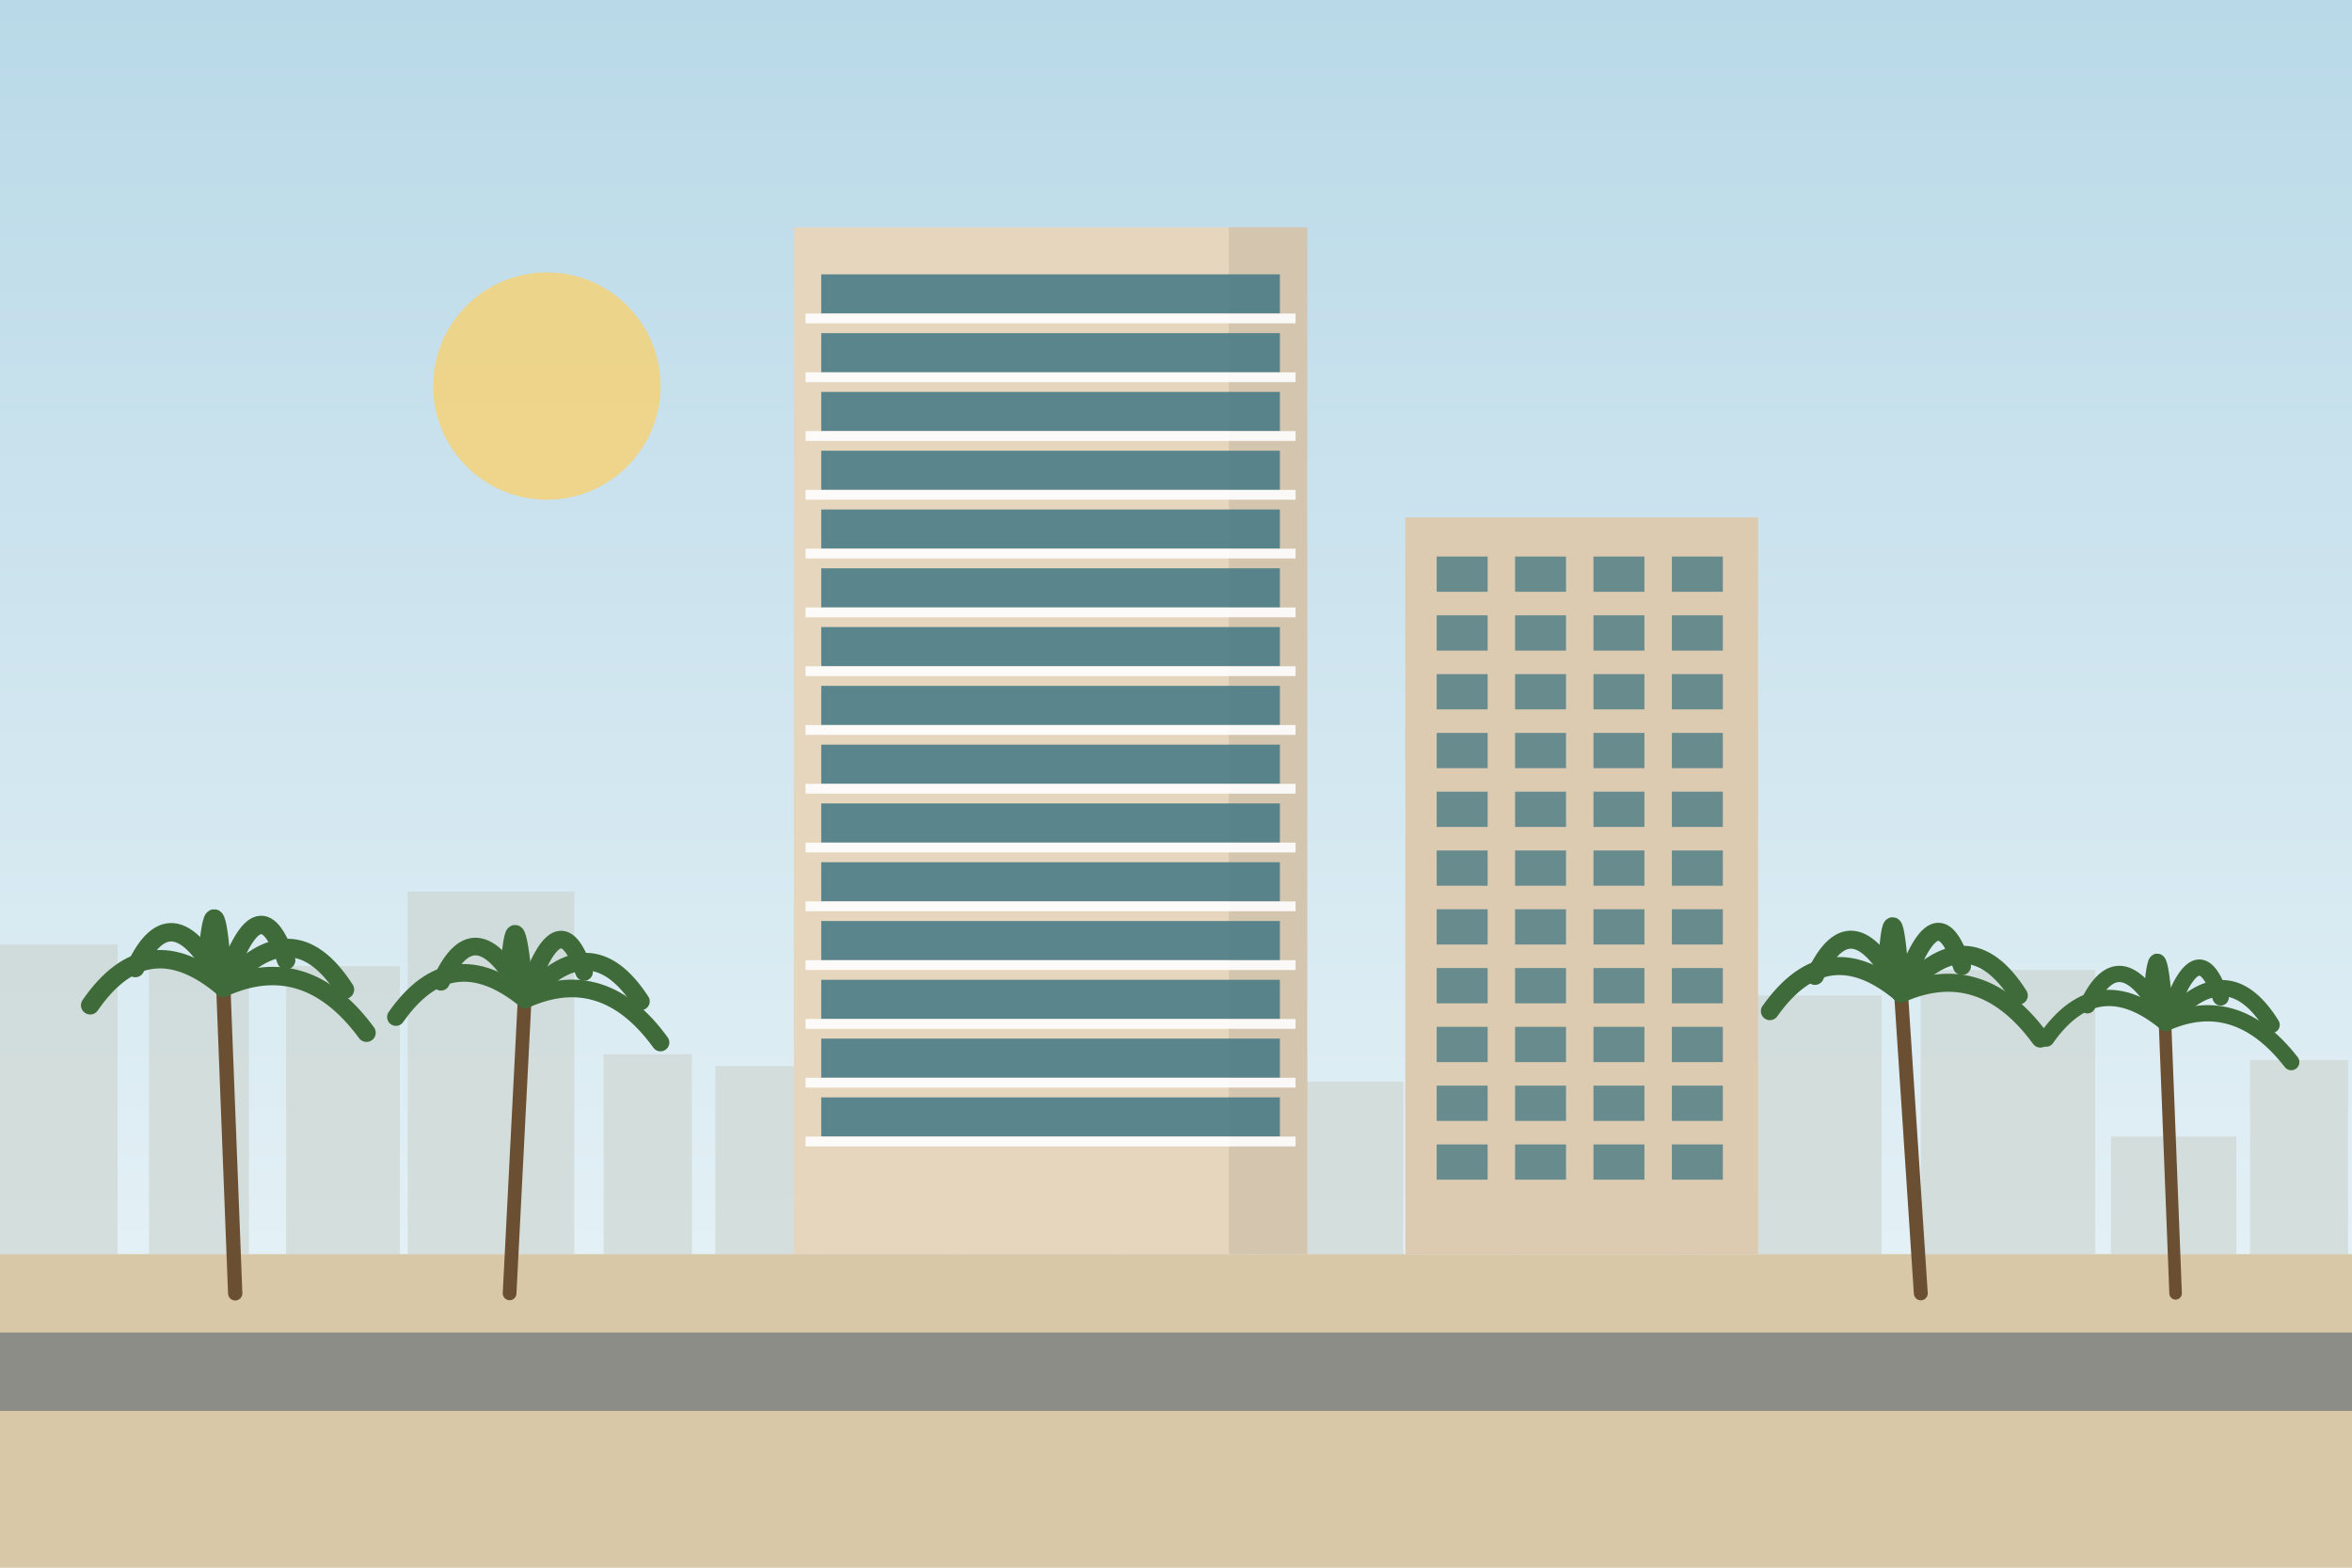
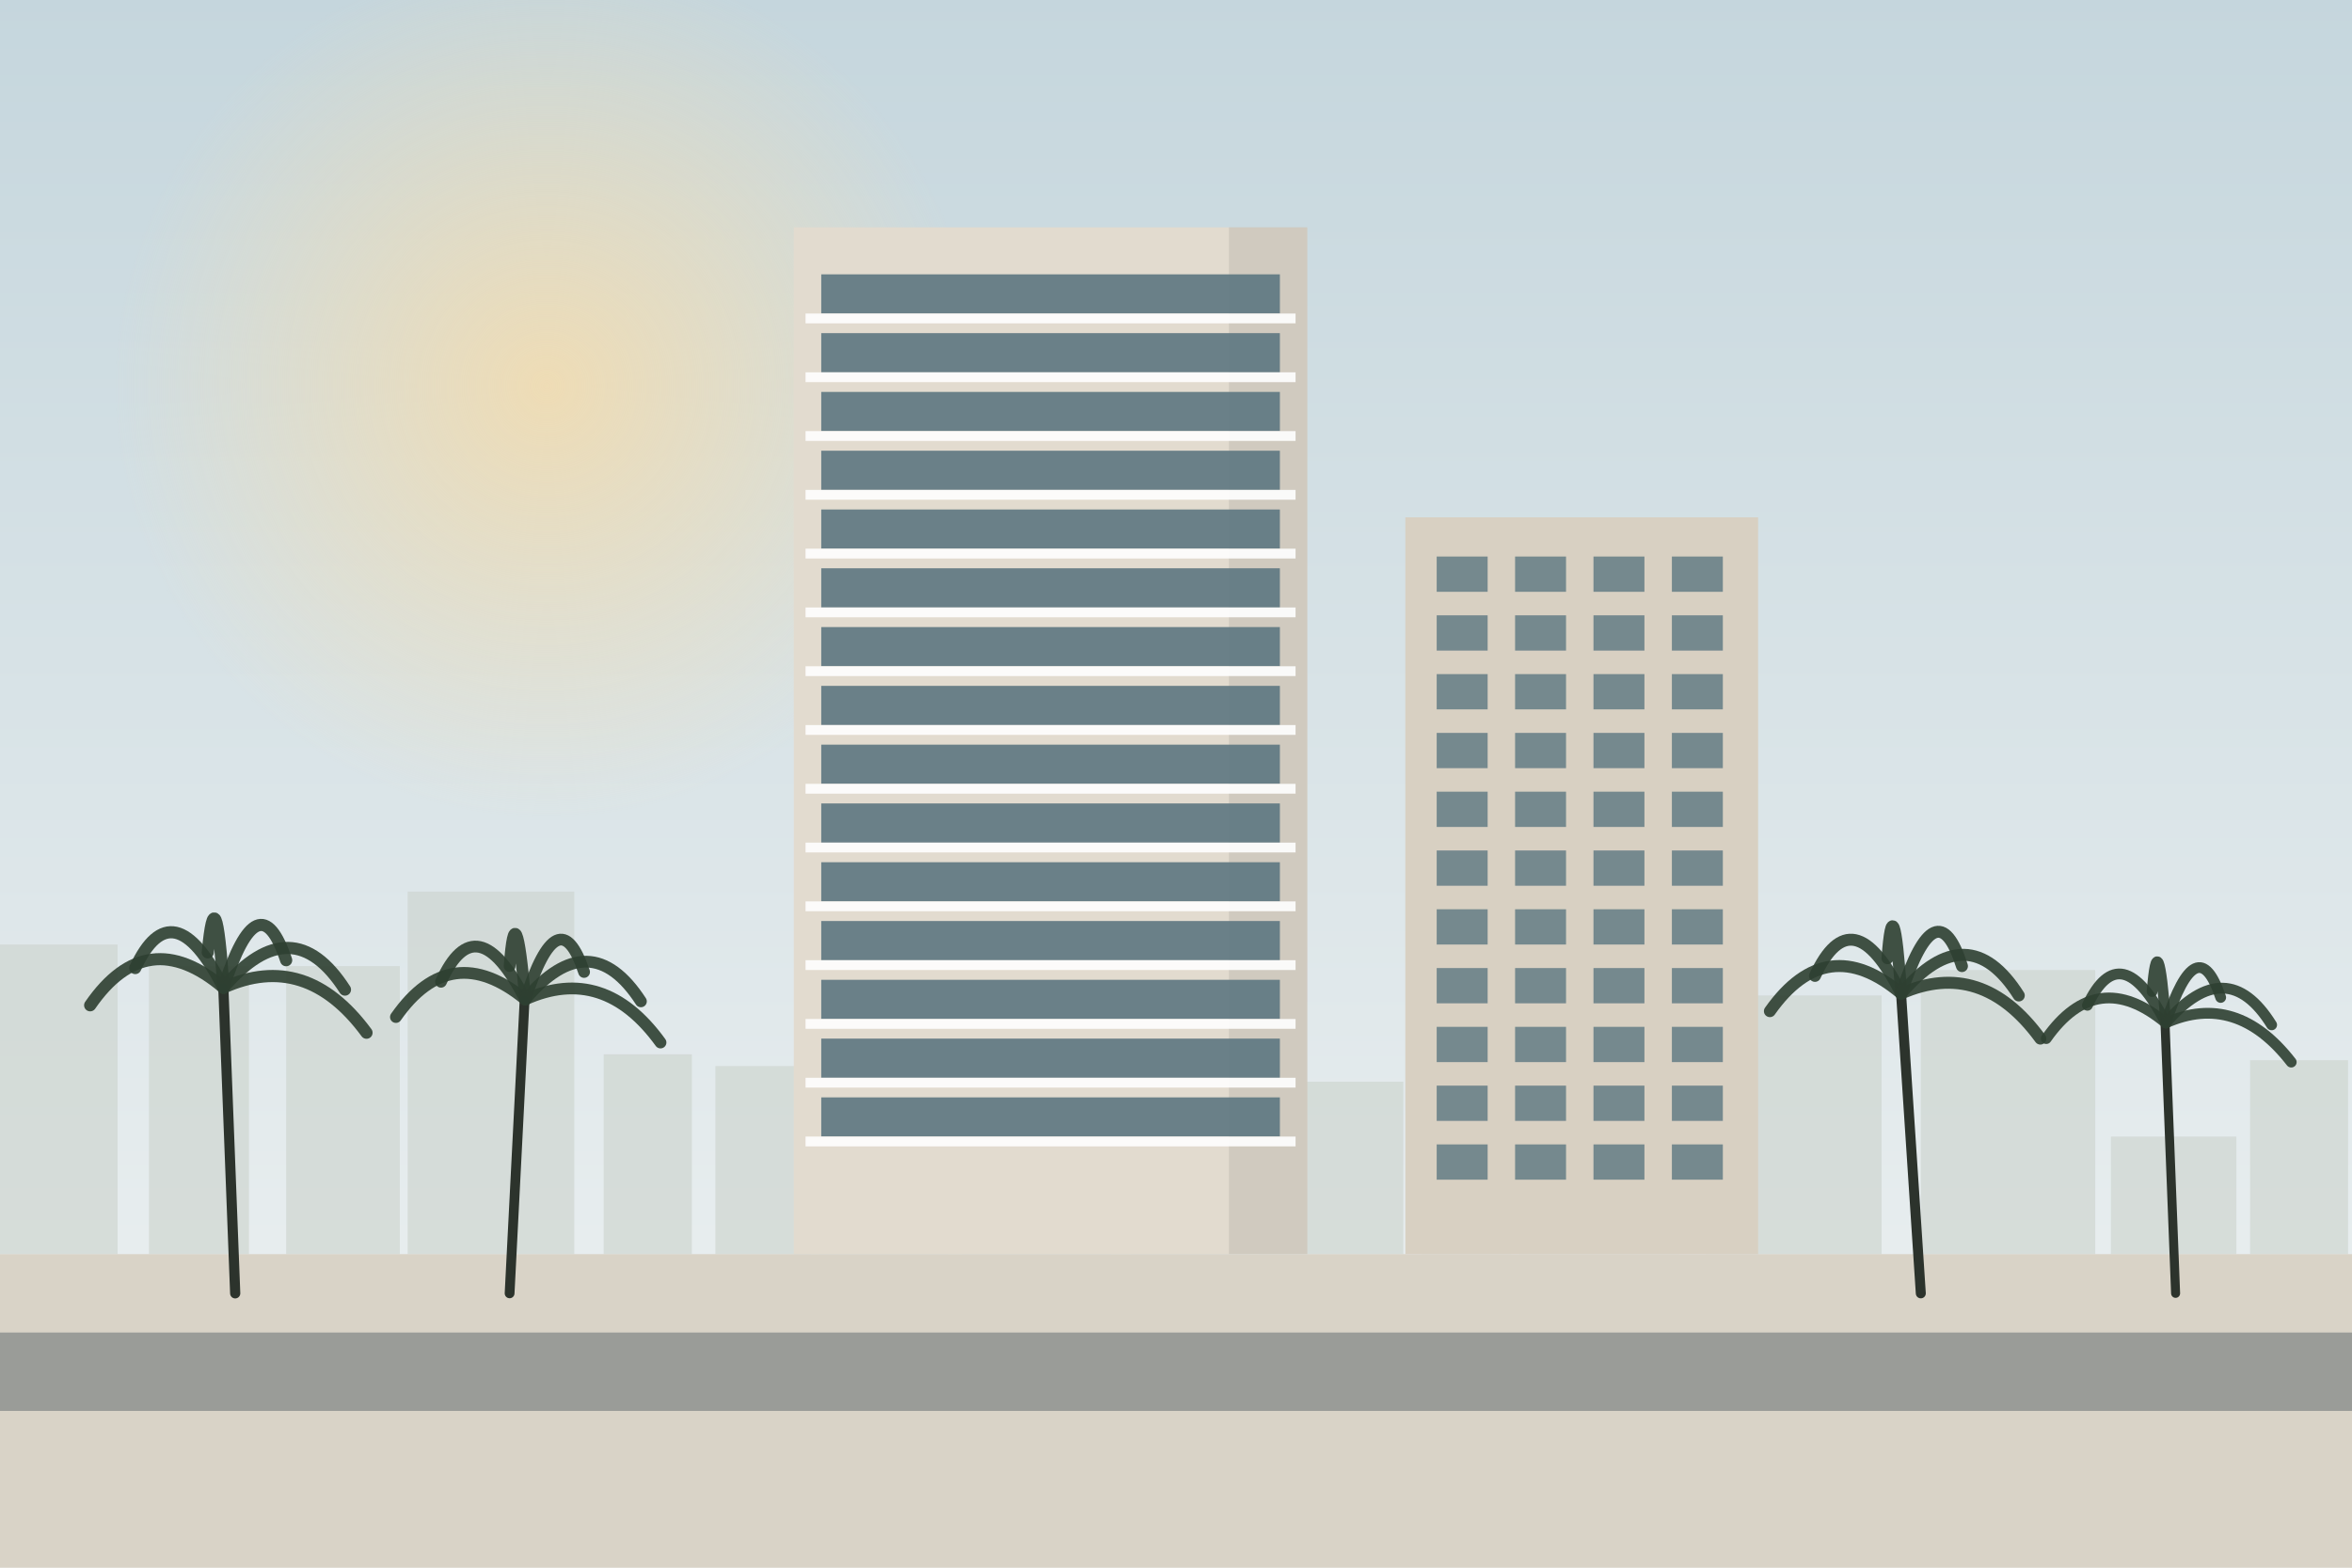
<svg xmlns="http://www.w3.org/2000/svg" viewBox="0 0 1200 800">
  <defs>
    <linearGradient id="s" x1="0" y1="0" x2="0" y2="1">
-       <stop offset="0" stop-color="#b9d9e8" />
-       <stop offset="1" stop-color="#eef6f9" />
+       <stop offset="0" stop-color="#c5d6dd" />
+       <stop offset="1" stop-color="#f0f3f3" />
    </linearGradient>
  </defs>
  <rect width="1200" height="800" fill="url(#s)" />
-   <circle cx="279" cy="197" r="58" fill="#f5d27a" opacity=".85" />
+   <radialGradient id="g">
+     <stop offset="0" stop-color="#f2dcb0" stop-opacity=".9" />
+     <stop offset="1" stop-color="#f2dcb0" stop-opacity="0" />
+   </radialGradient>
+   <circle cx="279" cy="197" r="220" fill="url(#g)" />
  <rect x="-20" y="482" width="80" height="158" fill="#c9cfc9" opacity=".55" />
  <rect x="76" y="493" width="51" height="147" fill="#c9cfc9" opacity=".55" />
  <rect x="146" y="493" width="58" height="147" fill="#c9cfc9" opacity=".55" />
  <rect x="208" y="455" width="85" height="185" fill="#c9cfc9" opacity=".55" />
  <rect x="308" y="538" width="45" height="102" fill="#c9cfc9" opacity=".55" />
  <rect x="365" y="544" width="49" height="96" fill="#c9cfc9" opacity=".55" />
  <rect x="418" y="521" width="66" height="119" fill="#c9cfc9" opacity=".55" />
  <rect x="491" y="522" width="76" height="118" fill="#c9cfc9" opacity=".55" />
  <rect x="577" y="528" width="61" height="112" fill="#c9cfc9" opacity=".55" />
  <rect x="642" y="552" width="74" height="88" fill="#c9cfc9" opacity=".55" />
  <rect x="725" y="516" width="46" height="124" fill="#c9cfc9" opacity=".55" />
  <rect x="775" y="572" width="82" height="68" fill="#c9cfc9" opacity=".55" />
  <rect x="870" y="508" width="90" height="132" fill="#c9cfc9" opacity=".55" />
  <rect x="980" y="495" width="89" height="145" fill="#c9cfc9" opacity=".55" />
  <rect x="1077" y="580" width="64" height="60" fill="#c9cfc9" opacity=".55" />
  <rect x="1148" y="541" width="50" height="99" fill="#c9cfc9" opacity=".55" />
-   <rect x="405" y="116" width="262" height="524" fill="#e6d6bd" />
+   <rect x="405" y="116" width="262" height="524" fill="#e2dbcf" />
  <rect x="627" y="116" width="40" height="524" fill="#000" opacity=".08" />
-   <rect x="419" y="140" width="234" height="20" fill="#4b7c86" opacity=".9" />
+   <rect x="419" y="140" width="234" height="20" fill="#5d7781" opacity=".9" />
  <rect x="411" y="160" width="250" height="5" fill="#fff" opacity=".9" />
-   <rect x="419" y="170" width="234" height="20" fill="#4b7c86" opacity=".9" />
+   <rect x="419" y="170" width="234" height="20" fill="#5d7781" opacity=".9" />
  <rect x="411" y="190" width="250" height="5" fill="#fff" opacity=".9" />
-   <rect x="419" y="200" width="234" height="20" fill="#4b7c86" opacity=".9" />
+   <rect x="419" y="200" width="234" height="20" fill="#5d7781" opacity=".9" />
  <rect x="411" y="220" width="250" height="5" fill="#fff" opacity=".9" />
-   <rect x="419" y="230" width="234" height="20" fill="#4b7c86" opacity=".9" />
+   <rect x="419" y="230" width="234" height="20" fill="#5d7781" opacity=".9" />
  <rect x="411" y="250" width="250" height="5" fill="#fff" opacity=".9" />
-   <rect x="419" y="260" width="234" height="20" fill="#4b7c86" opacity=".9" />
+   <rect x="419" y="260" width="234" height="20" fill="#5d7781" opacity=".9" />
  <rect x="411" y="280" width="250" height="5" fill="#fff" opacity=".9" />
-   <rect x="419" y="290" width="234" height="20" fill="#4b7c86" opacity=".9" />
+   <rect x="419" y="290" width="234" height="20" fill="#5d7781" opacity=".9" />
  <rect x="411" y="310" width="250" height="5" fill="#fff" opacity=".9" />
-   <rect x="419" y="320" width="234" height="20" fill="#4b7c86" opacity=".9" />
+   <rect x="419" y="320" width="234" height="20" fill="#5d7781" opacity=".9" />
  <rect x="411" y="340" width="250" height="5" fill="#fff" opacity=".9" />
-   <rect x="419" y="350" width="234" height="20" fill="#4b7c86" opacity=".9" />
+   <rect x="419" y="350" width="234" height="20" fill="#5d7781" opacity=".9" />
  <rect x="411" y="370" width="250" height="5" fill="#fff" opacity=".9" />
-   <rect x="419" y="380" width="234" height="20" fill="#4b7c86" opacity=".9" />
+   <rect x="419" y="380" width="234" height="20" fill="#5d7781" opacity=".9" />
  <rect x="411" y="400" width="250" height="5" fill="#fff" opacity=".9" />
-   <rect x="419" y="410" width="234" height="20" fill="#4b7c86" opacity=".9" />
+   <rect x="419" y="410" width="234" height="20" fill="#5d7781" opacity=".9" />
  <rect x="411" y="430" width="250" height="5" fill="#fff" opacity=".9" />
-   <rect x="419" y="440" width="234" height="20" fill="#4b7c86" opacity=".9" />
+   <rect x="419" y="440" width="234" height="20" fill="#5d7781" opacity=".9" />
  <rect x="411" y="460" width="250" height="5" fill="#fff" opacity=".9" />
-   <rect x="419" y="470" width="234" height="20" fill="#4b7c86" opacity=".9" />
+   <rect x="419" y="470" width="234" height="20" fill="#5d7781" opacity=".9" />
  <rect x="411" y="490" width="250" height="5" fill="#fff" opacity=".9" />
-   <rect x="419" y="500" width="234" height="20" fill="#4b7c86" opacity=".9" />
+   <rect x="419" y="500" width="234" height="20" fill="#5d7781" opacity=".9" />
  <rect x="411" y="520" width="250" height="5" fill="#fff" opacity=".9" />
-   <rect x="419" y="530" width="234" height="20" fill="#4b7c86" opacity=".9" />
+   <rect x="419" y="530" width="234" height="20" fill="#5d7781" opacity=".9" />
  <rect x="411" y="550" width="250" height="5" fill="#fff" opacity=".9" />
-   <rect x="419" y="560" width="234" height="20" fill="#4b7c86" opacity=".9" />
+   <rect x="419" y="560" width="234" height="20" fill="#5d7781" opacity=".9" />
  <rect x="411" y="580" width="250" height="5" fill="#fff" opacity=".9" />
-   <rect x="717" y="264" width="180" height="376" fill="#dccbb0" />
-   <rect x="733" y="284" width="26" height="18" fill="#4b7c86" opacity=".8" />
-   <rect x="773" y="284" width="26" height="18" fill="#4b7c86" opacity=".8" />
-   <rect x="813" y="284" width="26" height="18" fill="#4b7c86" opacity=".8" />
-   <rect x="853" y="284" width="26" height="18" fill="#4b7c86" opacity=".8" />
-   <rect x="733" y="314" width="26" height="18" fill="#4b7c86" opacity=".8" />
-   <rect x="773" y="314" width="26" height="18" fill="#4b7c86" opacity=".8" />
-   <rect x="813" y="314" width="26" height="18" fill="#4b7c86" opacity=".8" />
-   <rect x="853" y="314" width="26" height="18" fill="#4b7c86" opacity=".8" />
-   <rect x="733" y="344" width="26" height="18" fill="#4b7c86" opacity=".8" />
-   <rect x="773" y="344" width="26" height="18" fill="#4b7c86" opacity=".8" />
-   <rect x="813" y="344" width="26" height="18" fill="#4b7c86" opacity=".8" />
-   <rect x="853" y="344" width="26" height="18" fill="#4b7c86" opacity=".8" />
-   <rect x="733" y="374" width="26" height="18" fill="#4b7c86" opacity=".8" />
-   <rect x="773" y="374" width="26" height="18" fill="#4b7c86" opacity=".8" />
-   <rect x="813" y="374" width="26" height="18" fill="#4b7c86" opacity=".8" />
-   <rect x="853" y="374" width="26" height="18" fill="#4b7c86" opacity=".8" />
-   <rect x="733" y="404" width="26" height="18" fill="#4b7c86" opacity=".8" />
-   <rect x="773" y="404" width="26" height="18" fill="#4b7c86" opacity=".8" />
-   <rect x="813" y="404" width="26" height="18" fill="#4b7c86" opacity=".8" />
-   <rect x="853" y="404" width="26" height="18" fill="#4b7c86" opacity=".8" />
-   <rect x="733" y="434" width="26" height="18" fill="#4b7c86" opacity=".8" />
-   <rect x="773" y="434" width="26" height="18" fill="#4b7c86" opacity=".8" />
-   <rect x="813" y="434" width="26" height="18" fill="#4b7c86" opacity=".8" />
-   <rect x="853" y="434" width="26" height="18" fill="#4b7c86" opacity=".8" />
-   <rect x="733" y="464" width="26" height="18" fill="#4b7c86" opacity=".8" />
-   <rect x="773" y="464" width="26" height="18" fill="#4b7c86" opacity=".8" />
-   <rect x="813" y="464" width="26" height="18" fill="#4b7c86" opacity=".8" />
-   <rect x="853" y="464" width="26" height="18" fill="#4b7c86" opacity=".8" />
-   <rect x="733" y="494" width="26" height="18" fill="#4b7c86" opacity=".8" />
-   <rect x="773" y="494" width="26" height="18" fill="#4b7c86" opacity=".8" />
-   <rect x="813" y="494" width="26" height="18" fill="#4b7c86" opacity=".8" />
-   <rect x="853" y="494" width="26" height="18" fill="#4b7c86" opacity=".8" />
-   <rect x="733" y="524" width="26" height="18" fill="#4b7c86" opacity=".8" />
-   <rect x="773" y="524" width="26" height="18" fill="#4b7c86" opacity=".8" />
-   <rect x="813" y="524" width="26" height="18" fill="#4b7c86" opacity=".8" />
-   <rect x="853" y="524" width="26" height="18" fill="#4b7c86" opacity=".8" />
-   <rect x="733" y="554" width="26" height="18" fill="#4b7c86" opacity=".8" />
-   <rect x="773" y="554" width="26" height="18" fill="#4b7c86" opacity=".8" />
-   <rect x="813" y="554" width="26" height="18" fill="#4b7c86" opacity=".8" />
-   <rect x="853" y="554" width="26" height="18" fill="#4b7c86" opacity=".8" />
-   <rect x="733" y="584" width="26" height="18" fill="#4b7c86" opacity=".8" />
-   <rect x="773" y="584" width="26" height="18" fill="#4b7c86" opacity=".8" />
-   <rect x="813" y="584" width="26" height="18" fill="#4b7c86" opacity=".8" />
-   <rect x="853" y="584" width="26" height="18" fill="#4b7c86" opacity=".8" />
-   <rect y="640" width="1200" height="160" fill="#d8c8a8" />
-   <rect y="680" width="1200" height="40" fill="#8d8d88" />
-   <path d="M120 660 Q116.978 582.08 113.957 504.159" stroke="#6b4f33" stroke-width="7.3" fill="none" stroke-linecap="round" />
-   <path d="M114 504 Q75 471 46 513" stroke="#3f6b3a" stroke-width="9.4" fill="none" stroke-linecap="round" />
-   <path d="M114 504 Q88 453 69 494" stroke="#3f6b3a" stroke-width="9.4" fill="none" stroke-linecap="round" />
-   <path d="M114 504 Q110 444 106 486" stroke="#3f6b3a" stroke-width="9.4" fill="none" stroke-linecap="round" />
-   <path d="M114 504 Q132 448 146 490" stroke="#3f6b3a" stroke-width="9.4" fill="none" stroke-linecap="round" />
-   <path d="M114 504 Q149 463 176 505" stroke="#3f6b3a" stroke-width="9.4" fill="none" stroke-linecap="round" />
-   <path d="M114 504 Q156 485 187 527" stroke="#3f6b3a" stroke-width="9.4" fill="none" stroke-linecap="round" />
-   <path d="M260 660 Q263.824 585.201 267.647 510.403" stroke="#6b4f33" stroke-width="7.0" fill="none" stroke-linecap="round" />
-   <path d="M268 510 Q230 479 202 519" stroke="#3f6b3a" stroke-width="9.0" fill="none" stroke-linecap="round" />
-   <path d="M268 510 Q243 461 225 501" stroke="#3f6b3a" stroke-width="9.0" fill="none" stroke-linecap="round" />
-   <path d="M268 510 Q263 453 260 493" stroke="#3f6b3a" stroke-width="9.0" fill="none" stroke-linecap="round" />
-   <path d="M268 510 Q285 457 298 496" stroke="#3f6b3a" stroke-width="9.0" fill="none" stroke-linecap="round" />
-   <path d="M268 510 Q301 471 327 511" stroke="#3f6b3a" stroke-width="9.0" fill="none" stroke-linecap="round" />
-   <path d="M268 510 Q308 492 337 532" stroke="#3f6b3a" stroke-width="9.0" fill="none" stroke-linecap="round" />
-   <path d="M980 660 Q974.975 583.667 969.951 507.335" stroke="#6b4f33" stroke-width="7.1" fill="none" stroke-linecap="round" />
-   <path d="M970 507 Q932 475 903 516" stroke="#3f6b3a" stroke-width="9.2" fill="none" stroke-linecap="round" />
-   <path d="M970 507 Q945 457 926 498" stroke="#3f6b3a" stroke-width="9.2" fill="none" stroke-linecap="round" />
-   <path d="M970 507 Q966 449 963 489" stroke="#3f6b3a" stroke-width="9.2" fill="none" stroke-linecap="round" />
-   <path d="M970 507 Q988 452 1001 493" stroke="#3f6b3a" stroke-width="9.2" fill="none" stroke-linecap="round" />
-   <path d="M970 507 Q1004 467 1030 508" stroke="#3f6b3a" stroke-width="9.2" fill="none" stroke-linecap="round" />
-   <path d="M970 507 Q1011 489 1041 530" stroke="#3f6b3a" stroke-width="9.2" fill="none" stroke-linecap="round" />
-   <path d="M1110 660 Q1107.304 591.089 1104.608 522.177" stroke="#6b4f33" stroke-width="6.4" fill="none" stroke-linecap="round" />
-   <path d="M1105 522 Q1070 493 1044 530" stroke="#3f6b3a" stroke-width="8.3" fill="none" stroke-linecap="round" />
-   <path d="M1105 522 Q1082 477 1065 513" stroke="#3f6b3a" stroke-width="8.3" fill="none" stroke-linecap="round" />
-   <path d="M1105 522 Q1101 469 1098 506" stroke="#3f6b3a" stroke-width="8.3" fill="none" stroke-linecap="round" />
-   <path d="M1105 522 Q1121 473 1133 509" stroke="#3f6b3a" stroke-width="8.3" fill="none" stroke-linecap="round" />
-   <path d="M1105 522 Q1136 486 1159 523" stroke="#3f6b3a" stroke-width="8.3" fill="none" stroke-linecap="round" />
-   <path d="M1105 522 Q1141 506 1169 542" stroke="#3f6b3a" stroke-width="8.3" fill="none" stroke-linecap="round" />
+   <rect x="717" y="264" width="180" height="376" fill="#d8d0c2" />
+   <rect x="733" y="284" width="26" height="18" fill="#5d7781" opacity=".8" />
+   <rect x="773" y="284" width="26" height="18" fill="#5d7781" opacity=".8" />
+   <rect x="813" y="284" width="26" height="18" fill="#5d7781" opacity=".8" />
+   <rect x="853" y="284" width="26" height="18" fill="#5d7781" opacity=".8" />
+   <rect x="733" y="314" width="26" height="18" fill="#5d7781" opacity=".8" />
+   <rect x="773" y="314" width="26" height="18" fill="#5d7781" opacity=".8" />
+   <rect x="813" y="314" width="26" height="18" fill="#5d7781" opacity=".8" />
+   <rect x="853" y="314" width="26" height="18" fill="#5d7781" opacity=".8" />
+   <rect x="733" y="344" width="26" height="18" fill="#5d7781" opacity=".8" />
+   <rect x="773" y="344" width="26" height="18" fill="#5d7781" opacity=".8" />
+   <rect x="813" y="344" width="26" height="18" fill="#5d7781" opacity=".8" />
+   <rect x="853" y="344" width="26" height="18" fill="#5d7781" opacity=".8" />
+   <rect x="733" y="374" width="26" height="18" fill="#5d7781" opacity=".8" />
+   <rect x="773" y="374" width="26" height="18" fill="#5d7781" opacity=".8" />
+   <rect x="813" y="374" width="26" height="18" fill="#5d7781" opacity=".8" />
+   <rect x="853" y="374" width="26" height="18" fill="#5d7781" opacity=".8" />
+   <rect x="733" y="404" width="26" height="18" fill="#5d7781" opacity=".8" />
+   <rect x="773" y="404" width="26" height="18" fill="#5d7781" opacity=".8" />
+   <rect x="813" y="404" width="26" height="18" fill="#5d7781" opacity=".8" />
+   <rect x="853" y="404" width="26" height="18" fill="#5d7781" opacity=".8" />
+   <rect x="733" y="434" width="26" height="18" fill="#5d7781" opacity=".8" />
+   <rect x="773" y="434" width="26" height="18" fill="#5d7781" opacity=".8" />
+   <rect x="813" y="434" width="26" height="18" fill="#5d7781" opacity=".8" />
+   <rect x="853" y="434" width="26" height="18" fill="#5d7781" opacity=".8" />
+   <rect x="733" y="464" width="26" height="18" fill="#5d7781" opacity=".8" />
+   <rect x="773" y="464" width="26" height="18" fill="#5d7781" opacity=".8" />
+   <rect x="813" y="464" width="26" height="18" fill="#5d7781" opacity=".8" />
+   <rect x="853" y="464" width="26" height="18" fill="#5d7781" opacity=".8" />
+   <rect x="733" y="494" width="26" height="18" fill="#5d7781" opacity=".8" />
+   <rect x="773" y="494" width="26" height="18" fill="#5d7781" opacity=".8" />
+   <rect x="813" y="494" width="26" height="18" fill="#5d7781" opacity=".8" />
+   <rect x="853" y="494" width="26" height="18" fill="#5d7781" opacity=".8" />
+   <rect x="733" y="524" width="26" height="18" fill="#5d7781" opacity=".8" />
+   <rect x="773" y="524" width="26" height="18" fill="#5d7781" opacity=".8" />
+   <rect x="813" y="524" width="26" height="18" fill="#5d7781" opacity=".8" />
+   <rect x="853" y="524" width="26" height="18" fill="#5d7781" opacity=".8" />
+   <rect x="733" y="554" width="26" height="18" fill="#5d7781" opacity=".8" />
+   <rect x="773" y="554" width="26" height="18" fill="#5d7781" opacity=".8" />
+   <rect x="813" y="554" width="26" height="18" fill="#5d7781" opacity=".8" />
+   <rect x="853" y="554" width="26" height="18" fill="#5d7781" opacity=".8" />
+   <rect x="733" y="584" width="26" height="18" fill="#5d7781" opacity=".8" />
+   <rect x="773" y="584" width="26" height="18" fill="#5d7781" opacity=".8" />
+   <rect x="813" y="584" width="26" height="18" fill="#5d7781" opacity=".8" />
+   <rect x="853" y="584" width="26" height="18" fill="#5d7781" opacity=".8" />
+   <rect y="640" width="1200" height="160" fill="#d9d3c7" />
+   <rect y="680" width="1200" height="40" fill="#9a9c98" />
+   <path d="M120 660 Q116.978 582.08 113.957 504.159" stroke="#2c332c" stroke-width="5.2" fill="none" stroke-linecap="round" />
+   <path d="M114 504 Q75 471 46 513" stroke="#2e3f31" stroke-width="6.2" fill="none" stroke-linecap="round" opacity=".9" />
+   <path d="M114 504 Q88 453 69 494" stroke="#2e3f31" stroke-width="6.2" fill="none" stroke-linecap="round" opacity=".9" />
+   <path d="M114 504 Q110 444 106 486" stroke="#2e3f31" stroke-width="6.2" fill="none" stroke-linecap="round" opacity=".9" />
+   <path d="M114 504 Q132 448 146 490" stroke="#2e3f31" stroke-width="6.2" fill="none" stroke-linecap="round" opacity=".9" />
+   <path d="M114 504 Q149 463 176 505" stroke="#2e3f31" stroke-width="6.2" fill="none" stroke-linecap="round" opacity=".9" />
+   <path d="M114 504 Q156 485 187 527" stroke="#2e3f31" stroke-width="6.2" fill="none" stroke-linecap="round" opacity=".9" />
+   <path d="M260 660 Q263.824 585.201 267.647 510.403" stroke="#2c332c" stroke-width="5.0" fill="none" stroke-linecap="round" />
+   <path d="M268 510 Q230 479 202 519" stroke="#2e3f31" stroke-width="6.0" fill="none" stroke-linecap="round" opacity=".9" />
+   <path d="M268 510 Q243 461 225 501" stroke="#2e3f31" stroke-width="6.0" fill="none" stroke-linecap="round" opacity=".9" />
+   <path d="M268 510 Q263 453 260 493" stroke="#2e3f31" stroke-width="6.0" fill="none" stroke-linecap="round" opacity=".9" />
+   <path d="M268 510 Q285 457 298 496" stroke="#2e3f31" stroke-width="6.0" fill="none" stroke-linecap="round" opacity=".9" />
+   <path d="M268 510 Q301 471 327 511" stroke="#2e3f31" stroke-width="6.0" fill="none" stroke-linecap="round" opacity=".9" />
+   <path d="M268 510 Q308 492 337 532" stroke="#2e3f31" stroke-width="6.0" fill="none" stroke-linecap="round" opacity=".9" />
+   <path d="M980 660 Q974.975 583.667 969.951 507.335" stroke="#2c332c" stroke-width="5.1" fill="none" stroke-linecap="round" />
+   <path d="M970 507 Q932 475 903 516" stroke="#2e3f31" stroke-width="6.1" fill="none" stroke-linecap="round" opacity=".9" />
+   <path d="M970 507 Q945 457 926 498" stroke="#2e3f31" stroke-width="6.1" fill="none" stroke-linecap="round" opacity=".9" />
+   <path d="M970 507 Q966 449 963 489" stroke="#2e3f31" stroke-width="6.1" fill="none" stroke-linecap="round" opacity=".9" />
+   <path d="M970 507 Q988 452 1001 493" stroke="#2e3f31" stroke-width="6.1" fill="none" stroke-linecap="round" opacity=".9" />
+   <path d="M970 507 Q1004 467 1030 508" stroke="#2e3f31" stroke-width="6.1" fill="none" stroke-linecap="round" opacity=".9" />
+   <path d="M970 507 Q1011 489 1041 530" stroke="#2e3f31" stroke-width="6.1" fill="none" stroke-linecap="round" opacity=".9" />
+   <path d="M1110 660 Q1107.304 591.089 1104.608 522.177" stroke="#2c332c" stroke-width="4.6" fill="none" stroke-linecap="round" />
+   <path d="M1105 522 Q1070 493 1044 530" stroke="#2e3f31" stroke-width="5.5" fill="none" stroke-linecap="round" opacity=".9" />
+   <path d="M1105 522 Q1082 477 1065 513" stroke="#2e3f31" stroke-width="5.5" fill="none" stroke-linecap="round" opacity=".9" />
+   <path d="M1105 522 Q1101 469 1098 506" stroke="#2e3f31" stroke-width="5.5" fill="none" stroke-linecap="round" opacity=".9" />
+   <path d="M1105 522 Q1121 473 1133 509" stroke="#2e3f31" stroke-width="5.5" fill="none" stroke-linecap="round" opacity=".9" />
+   <path d="M1105 522 Q1136 486 1159 523" stroke="#2e3f31" stroke-width="5.5" fill="none" stroke-linecap="round" opacity=".9" />
+   <path d="M1105 522 Q1141 506 1169 542" stroke="#2e3f31" stroke-width="5.5" fill="none" stroke-linecap="round" opacity=".9" />
</svg>
